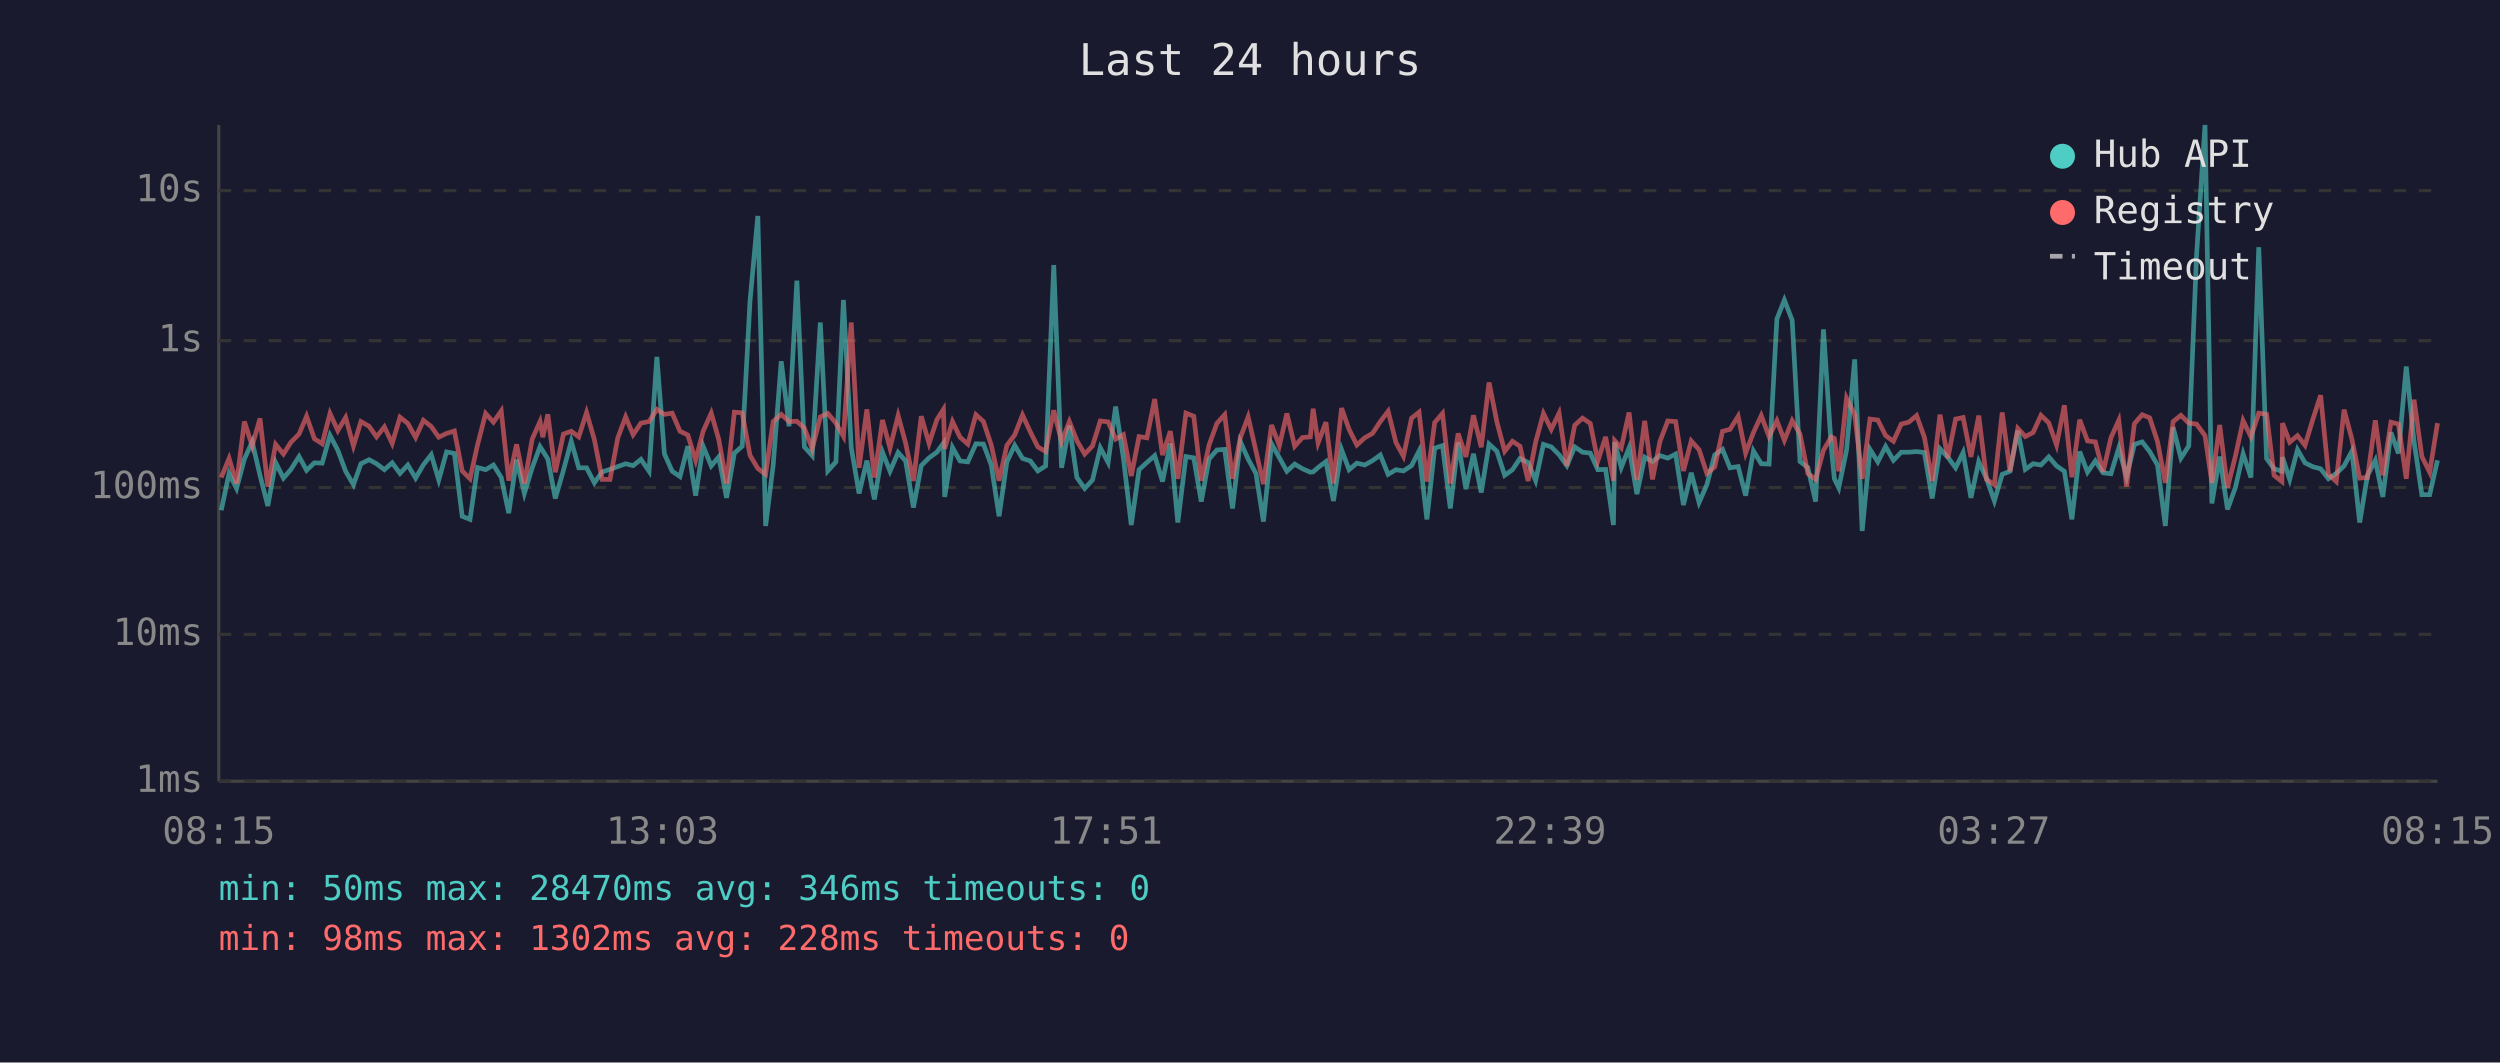
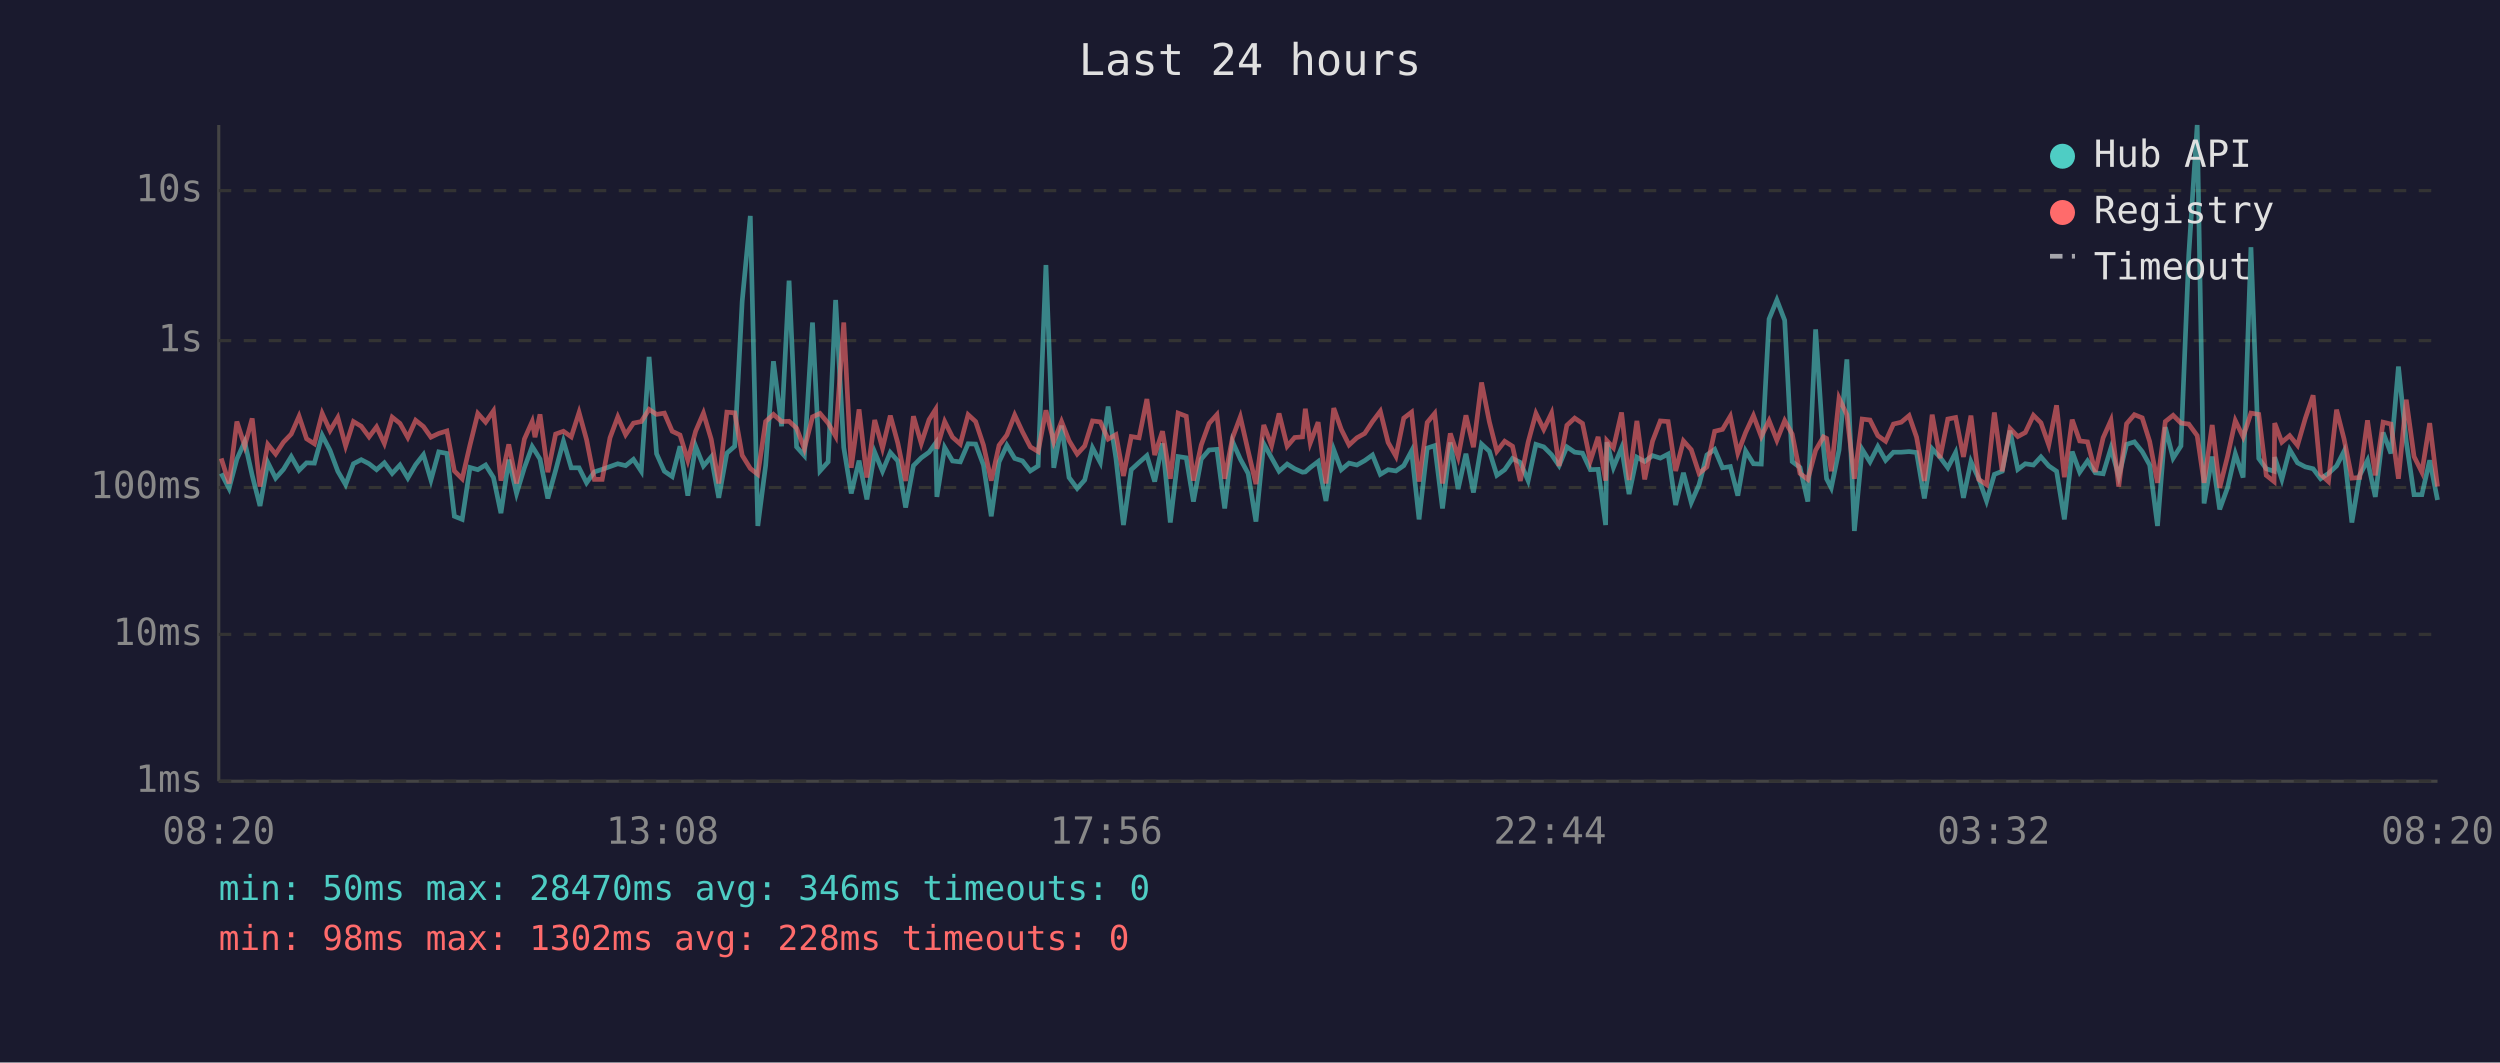
<svg xmlns="http://www.w3.org/2000/svg" viewBox="0 0 800 340" font-family="monospace" font-size="12">
  <rect width="800" height="340" fill="#1a1a2e" />
  <text x="400" y="24" fill="#e0e0e0" font-size="14" text-anchor="middle">Last 24 hours</text>
  <line x1="70" y1="40" x2="70" y2="250" stroke="#444" stroke-width="1" />
  <line x1="70" y1="250" x2="780" y2="250" stroke="#444" stroke-width="1" />
  <line x1="70" y1="250" x2="780" y2="250" stroke="#333" stroke-width="1" stroke-dasharray="4" />
  <text x="65" y="250" fill="#888" text-anchor="end" dominant-baseline="middle">1ms</text>
  <line x1="70" y1="203" x2="780" y2="203" stroke="#333" stroke-width="1" stroke-dasharray="4" />
  <text x="65" y="203" fill="#888" text-anchor="end" dominant-baseline="middle">10ms</text>
  <line x1="70" y1="156" x2="780" y2="156" stroke="#333" stroke-width="1" stroke-dasharray="4" />
  <text x="65" y="156" fill="#888" text-anchor="end" dominant-baseline="middle">100ms</text>
  <line x1="70" y1="109" x2="780" y2="109" stroke="#333" stroke-width="1" stroke-dasharray="4" />
  <text x="65" y="109" fill="#888" text-anchor="end" dominant-baseline="middle">1s</text>
  <line x1="70" y1="61" x2="780" y2="61" stroke="#333" stroke-width="1" stroke-dasharray="4" />
  <text x="65" y="61" fill="#888" text-anchor="end" dominant-baseline="middle">10s</text>
-   <text x="70" y="270" fill="#888" text-anchor="middle">08:15</text>
-   <text x="212" y="270" fill="#888" text-anchor="middle">13:03</text>
-   <text x="354" y="270" fill="#888" text-anchor="middle">17:51</text>
-   <text x="496" y="270" fill="#888" text-anchor="middle">22:39</text>
-   <text x="638" y="270" fill="#888" text-anchor="middle">03:27</text>
-   <text x="780" y="270" fill="#888" text-anchor="middle">08:15</text>
-   <polyline points="70.8,163.3 73.3,151.5 75.7,156.3 78.2,146.9 80.7,141.4 83.2,152.1 85.7,161.9 88.2,148.0 90.7,153.0 93.1,150.2 95.7,146.1 98.1,150.5 100.6,148.1 103.1,148.2 105.6,139.3 108.1,144.1 110.6,150.8 113.1,155.1 115.5,148.4 118.1,147.1 120.5,148.4 123.0,150.3 125.5,148.1 128.0,151.5 130.5,148.8 133.0,153.0 135.5,148.7 138.0,145.5 140.4,153.6 142.9,144.6 145.4,145.1 147.9,165.2 150.4,166.2 152.8,149.6 155.4,150.3 157.9,148.8 160.4,152.8 162.8,164.2 165.3,147.1 167.8,157.9 170.3,149.7 172.8,142.9 173.7,144.3 175.3,146.9 177.7,159.5 180.3,150.5 182.8,141.2 185.2,149.7 187.7,149.7 190.2,154.5 192.7,151.0 195.2,150.2 197.7,149.3 200.2,148.4 202.6,149.0 205.1,147.0 207.7,150.8 210.2,114.2 212.6,145.2 215.1,150.8 217.6,152.5 220.1,142.8 222.6,158.6 225.0,142.8 227.6,149.1 230.0,146.2 232.5,159.3 235.0,145.0 237.5,142.8 240.0,96.4 242.5,69.1 245.0,168.3 247.4,149.0 250.0,115.6 252.5,136.4 255.0,89.8 257.4,143.0 259.9,145.8 262.5,103.2 264.9,150.7 267.5,147.8 269.9,96.0 272.4,143.2 274.9,157.9 277.4,147.4 279.8,159.8 282.4,144.7 284.8,150.8 287.4,144.8 289.8,147.5 292.3,162.4 294.8,149.0 297.3,146.5 299.8,144.7 301.9,141.8 302.3,159.0 304.8,143.2 307.2,147.5 309.7,147.8 312.3,142.0 314.7,142.1 317.2,148.8 319.7,165.2 322.2,147.8 324.7,142.5 327.2,146.7 329.7,147.5 332.1,150.7 334.6,149.1 337.2,84.8 339.7,149.7 342.2,136.2 344.6,152.8 347.1,156.3 349.6,153.6 352.1,143.3 354.6,148.0 357.0,130.1 359.5,146.7 362.0,168.0 364.5,150.3 367.0,148.0 369.5,145.8 372.0,154.1 374.5,141.9 376.9,167.2 379.5,146.1 382.0,146.5 384.4,160.5 386.9,146.9 389.4,144.0 391.9,143.8 394.4,162.7 396.9,141.3 399.4,146.9 401.9,151.5 404.3,166.9 406.9,142.0 409.4,146.5 411.8,150.8 414.3,148.5 416.8,150.0 419.3,151.1 420.2,151.0 421.8,149.6 424.3,147.7 426.7,160.3 429.3,143.9 431.7,150.3 434.2,148.2 436.7,148.8 439.2,147.4 441.7,145.6 444.2,151.8 446.7,150.3 449.1,150.7 451.7,149.0 454.1,144.3 456.6,166.2 459.1,143.4 461.6,142.6 464.1,162.7 466.6,141.6 469.1,156.5 471.5,145.2 474.0,157.6 476.5,142.1 479.0,144.4 481.5,152.1 484.0,150.3 486.4,146.7 489.0,148.0 491.4,153.8 493.9,142.2 496.4,143.0 498.9,145.5 501.4,149.0 503.9,143.0 506.4,144.7 508.9,145.0 511.3,150.3 513.8,150.2 516.3,168.0 516.7,141.5 518.8,149.6 521.3,143.3 523.8,158.1 526.3,146.3 528.8,147.7 531.2,145.8 533.7,146.6 536.2,145.3 538.7,161.6 541.2,151.3 543.7,160.8 546.2,155.1 548.7,145.6 551.2,143.8 553.6,149.7 556.2,149.3 558.6,158.6 561.1,144.3 563.6,148.4 566.1,148.5 568.6,102.1 571.0,96.0 573.5,102.5 576.0,147.7 578.5,149.6 581.0,160.5 583.5,105.4 586.0,143.1 587.0,153.2 588.4,156.1 590.9,144.0 593.5,115.0 595.9,169.9 598.4,143.8 600.9,147.8 603.4,142.9 605.9,147.3 608.4,144.7 610.8,144.7 613.3,144.5 615.8,144.8 618.3,159.5 620.8,143.6 623.3,146.3 625.8,149.7 628.2,144.8 630.7,159.3 633.2,147.7 635.7,153.2 638.2,160.3 640.7,151.8 643.2,150.8 645.7,137.8 648.1,150.2 650.6,148.4 653.1,148.8 655.6,146.2 658.1,149.1 660.6,150.8 663.0,166.2 665.5,144.5 668.0,151.1 670.5,147.5 673.0,151.3 675.5,151.6 678.0,143.4 680.5,152.5 683.0,142.2 685.5,141.4 687.9,144.5 690.4,148.8 692.9,168.3 695.4,136.7 697.9,146.6 700.4,142.7 702.9,81.6 705.6,40.0 707.8,161.1 710.3,146.1 712.8,163.0 715.3,156.1 717.8,145.2 720.3,152.8 722.8,79.1 725.3,146.7 727.7,150.0 730.2,150.8 730.4,146.3 732.7,153.4 735.2,143.9 737.6,148.1 740.2,149.4 742.6,150.0 745.1,153.2 747.6,151.5 750.1,149.1 752.6,144.4 755.1,167.2 757.6,152.1 760.1,147.3 762.5,159.0 765.1,138.4 767.5,145.1 770.0,117.3 772.5,141.3 775.0,158.3 777.5,158.3 780.0,147.3" fill="none" stroke="#4ecdc4" stroke-width="1.5" opacity="0.6" />
-   <polyline points="70.8,152.8 73.3,146.7 75.7,154.7 78.2,134.9 80.7,142.7 83.2,133.9 85.7,155.7 88.2,142.2 90.7,145.3 93.1,141.5 95.7,138.9 98.1,133.2 100.6,140.4 103.1,142.0 105.6,132.3 108.1,137.8 110.6,133.6 113.1,142.7 115.5,134.9 118.1,136.4 120.5,139.8 123.0,136.6 125.5,141.9 128.0,133.5 130.5,135.5 133.0,140.0 135.5,134.5 138.0,136.5 140.4,139.9 142.9,138.7 145.4,137.9 147.9,150.7 150.4,153.2 152.8,142.4 155.4,132.3 157.9,135.1 160.4,131.5 162.8,153.8 165.3,142.2 167.8,154.7 170.3,140.5 172.8,134.9 173.7,139.9 175.3,132.6 177.7,151.1 180.3,138.9 182.8,138.0 185.2,139.8 187.7,132.0 190.2,140.7 192.7,153.4 195.2,153.4 197.7,140.1 200.2,133.4 202.6,139.1 205.1,135.4 207.7,134.9 210.2,131.0 212.6,132.6 215.1,132.2 217.6,138.0 220.1,139.2 222.6,147.3 225.0,138.0 227.6,132.2 230.0,140.6 232.5,154.7 235.0,131.9 237.5,132.1 240.0,145.7 242.5,149.9 245.0,151.8 247.4,134.9 250.0,132.6 252.5,134.9 255.0,134.8 257.4,137.0 259.9,143.6 262.5,133.4 264.9,132.3 267.5,135.4 269.9,139.6 272.4,103.2 274.9,149.7 277.4,131.0 279.8,152.8 282.4,134.4 284.8,143.4 287.4,133.0 289.8,141.8 292.3,153.9 294.8,133.2 297.3,141.9 299.8,134.3 301.9,131.0 302.3,143.6 304.8,134.9 307.2,139.9 309.7,142.1 312.3,132.7 314.7,134.9 317.2,142.4 319.7,153.8 322.2,142.5 324.7,139.2 327.2,132.8 329.7,138.2 332.1,143.0 334.6,144.5 337.2,131.3 339.7,141.4 342.2,134.9 344.6,141.0 347.1,145.3 349.6,142.7 352.1,134.7 354.6,135.0 357.0,140.5 359.5,139.1 362.0,152.3 364.5,139.7 367.0,140.1 369.5,127.7 372.0,145.6 374.5,138.0 376.9,153.2 379.5,132.2 382.0,133.2 384.4,153.8 386.9,142.4 389.4,135.5 391.9,132.7 394.4,153.2 396.9,140.1 399.4,133.4 401.9,144.3 404.3,154.9 406.9,136.0 409.4,142.6 411.8,132.3 414.3,142.8 416.8,140.0 419.3,139.8 420.2,130.8 421.8,141.7 424.3,135.1 426.7,154.7 429.3,130.6 431.7,137.4 434.2,142.4 436.7,140.1 439.2,138.7 441.7,134.9 444.2,131.6 446.7,141.6 449.1,146.0 451.7,133.8 454.1,131.9 456.6,154.1 459.1,135.2 461.6,132.3 464.1,154.7 466.6,138.7 469.1,146.2 471.5,132.9 474.0,143.1 476.5,122.4 479.0,135.0 481.5,144.4 484.0,141.2 486.4,142.8 489.0,153.9 491.4,141.5 493.9,132.3 496.4,137.4 498.9,132.2 501.4,149.1 503.9,136.1 506.4,133.8 508.9,135.5 511.3,147.5 513.8,139.8 516.3,153.8 516.7,141.0 518.8,143.3 521.3,132.0 523.8,153.6 526.3,134.7 528.8,153.4 531.2,141.2 533.7,134.7 536.2,134.9 538.7,150.7 541.2,141.1 543.7,143.9 546.2,151.5 548.7,149.4 551.2,138.0 553.6,137.4 556.2,133.2 558.6,145.0 561.1,138.4 563.6,133.0 566.1,139.7 568.6,134.6 571.0,140.9 573.5,134.6 576.0,138.9 578.5,151.5 581.0,153.4 583.5,144.1 586.0,139.8 587.0,140.3 588.4,150.8 590.9,127.4 593.5,132.7 595.9,153.2 598.4,134.1 600.9,134.4 603.4,139.4 605.9,141.2 608.4,135.7 610.8,135.1 613.3,133.0 615.8,139.9 618.3,153.9 620.8,132.7 623.3,146.6 625.8,134.1 628.2,133.6 630.7,146.2 633.2,133.0 635.7,153.4 638.2,155.1 640.7,132.0 643.2,150.8 645.7,137.1 648.1,139.7 650.6,138.4 653.1,132.9 655.6,135.3 658.1,142.4 660.6,129.7 663.0,152.7 665.5,134.3 668.0,141.1 670.5,141.4 673.0,151.0 675.5,140.1 678.0,134.5 680.5,155.7 683.0,135.6 685.5,132.7 687.9,133.7 690.4,141.3 692.9,154.5 695.4,134.9 697.9,132.9 700.4,135.4 702.9,135.7 705.6,139.4 707.8,154.5 710.3,136.0 712.8,156.1 715.3,146.1 717.8,134.6 720.3,139.8 722.8,132.2 725.3,132.6 727.7,152.1 730.2,154.1 730.4,135.4 732.7,141.5 735.2,139.4 737.6,142.5 740.2,133.9 742.6,126.5 745.1,151.8 747.6,154.1 750.1,131.1 752.6,140.5 755.1,153.0 757.6,152.8 760.1,134.5 762.5,152.1 765.1,135.1 767.5,135.7 770.0,153.2 772.5,127.9 775.0,146.1 777.5,151.1 780.0,135.4" fill="none" stroke="#ff6b6b" stroke-width="1.5" opacity="0.6" />
+   <text x="70" y="270" fill="#888" text-anchor="middle">08:20</text>
+   <text x="212" y="270" fill="#888" text-anchor="middle">13:08</text>
+   <text x="354" y="270" fill="#888" text-anchor="middle">17:56</text>
+   <text x="496" y="270" fill="#888" text-anchor="middle">22:44</text>
+   <text x="638" y="270" fill="#888" text-anchor="middle">03:32</text>
+   <text x="780" y="270" fill="#888" text-anchor="middle">08:20</text>
+   <polyline points="70.8,151.5 73.3,156.3 75.8,146.9 78.3,141.4 80.7,152.1 83.2,161.9 85.7,148.0 88.2,153.0 90.7,150.2 93.2,146.1 95.7,150.5 98.1,148.1 100.6,148.2 103.1,139.3 105.6,144.1 108.1,150.8 110.6,155.1 113.1,148.4 115.6,147.1 118.1,148.4 120.5,150.3 123.0,148.1 125.5,151.5 128.0,148.8 130.5,153.0 133.0,148.7 135.5,145.5 137.9,153.6 140.4,144.6 143.0,145.1 145.4,165.2 147.9,166.2 150.4,149.6 152.9,150.3 155.4,148.8 157.9,152.8 160.3,164.2 162.8,147.1 165.3,157.9 167.8,149.7 170.3,142.9 171.2,144.3 172.8,146.9 175.3,159.5 177.8,150.5 180.3,141.2 182.8,149.7 185.3,149.7 187.7,154.5 190.2,151.0 192.7,150.2 195.2,149.3 197.7,148.4 200.2,149.0 202.7,147.0 205.2,150.8 207.7,114.2 210.1,145.2 212.6,150.8 215.1,152.5 217.6,142.8 220.1,158.6 222.6,142.8 225.1,149.1 227.6,146.2 230.0,159.3 232.6,145.0 235.1,142.8 237.5,96.4 240.1,69.1 242.5,168.3 245.0,149.0 247.5,115.6 250.1,136.4 252.5,89.8 254.9,143.0 257.4,145.8 260.0,103.2 262.4,150.7 265.0,147.8 267.4,96.0 270.0,143.2 272.4,157.9 274.9,147.4 277.4,159.8 279.9,144.7 282.4,150.8 284.9,144.8 287.3,147.5 289.8,162.4 292.3,149.0 294.8,146.5 297.3,144.7 299.4,141.8 299.8,159.0 302.3,143.2 304.8,147.5 307.3,147.8 309.8,142.0 312.2,142.1 314.7,148.8 317.2,165.2 319.7,147.8 322.2,142.5 324.7,146.7 327.2,147.5 329.7,150.7 332.2,149.1 334.7,84.8 337.2,149.7 339.7,136.2 342.1,152.8 344.7,156.3 347.1,153.6 349.6,143.3 352.1,148.0 354.6,130.1 357.1,146.7 359.5,168.0 362.0,150.3 364.5,148.0 367.0,145.8 369.5,154.1 372.0,141.9 374.5,167.2 377.0,146.1 379.6,146.5 381.9,160.5 384.4,146.9 386.9,144.0 389.4,143.8 391.9,162.7 394.4,141.3 396.9,146.9 399.4,151.5 401.9,166.9 404.4,142.0 406.9,146.5 409.3,150.8 411.9,148.5 414.3,150.0 416.8,151.1 417.7,151.0 419.3,149.6 421.8,147.7 424.3,160.3 426.8,143.9 429.2,150.3 431.7,148.2 434.2,148.8 436.7,147.4 439.2,145.6 441.7,151.8 444.2,150.3 446.7,150.7 449.2,149.0 451.7,144.3 454.1,166.2 456.7,143.4 459.1,142.6 461.6,162.7 464.1,141.6 466.6,156.5 469.1,145.2 471.5,157.6 474.1,142.1 476.6,144.4 479.0,152.1 481.5,150.3 484.0,146.7 486.5,148.0 489.0,153.8 491.5,142.2 494.0,143.0 496.5,145.5 498.9,149.0 501.4,143.0 503.9,144.7 506.4,145.0 508.9,150.3 511.4,150.2 513.8,168.0 514.2,141.5 516.3,149.6 518.9,143.3 521.3,158.1 523.8,146.3 526.3,147.7 528.8,145.8 531.3,146.6 533.8,145.3 536.2,161.6 538.7,151.3 541.2,160.8 543.7,155.1 546.2,145.6 548.7,143.8 551.2,149.7 553.7,149.3 556.1,158.6 558.6,144.3 561.1,148.4 563.6,148.5 566.1,102.1 568.6,96.0 571.1,102.5 573.5,147.7 576.0,149.6 578.5,160.5 581.0,105.4 583.5,143.1 584.5,153.2 586.0,156.1 588.5,144.0 591.0,115.0 593.4,169.9 595.9,143.8 598.4,147.8 600.9,142.9 603.4,147.3 605.9,144.7 608.4,144.7 610.9,144.5 613.3,144.8 615.8,159.5 618.3,143.6 620.8,146.3 623.3,149.7 625.8,144.8 628.3,159.3 630.7,147.7 633.2,153.2 635.7,160.3 638.2,151.8 640.7,150.8 643.2,137.8 645.7,150.2 648.1,148.4 650.7,148.8 653.1,146.2 655.6,149.1 658.1,150.8 660.6,166.2 663.1,144.5 665.5,151.1 668.0,147.5 670.5,151.3 673.0,151.6 675.5,143.4 678.0,152.5 680.5,142.2 683.0,141.4 685.5,144.5 687.9,148.8 690.4,168.3 692.9,136.7 695.4,146.6 697.9,142.7 700.4,81.6 703.1,40.0 705.3,161.1 707.9,146.1 710.3,163.0 712.8,156.1 715.3,145.2 717.8,152.8 720.3,79.1 722.8,146.7 725.2,150.0 727.7,150.8 727.9,146.3 730.2,153.4 732.7,143.9 735.2,148.1 737.7,149.4 740.2,150.0 742.6,153.2 745.1,151.5 747.7,149.1 750.1,144.4 752.6,167.2 755.1,152.1 757.6,147.3 760.1,159.0 762.6,138.4 765.1,145.1 767.5,117.3 770.0,141.3 772.5,158.3 775.0,158.3 777.5,147.3 780.0,160.0" fill="none" stroke="#4ecdc4" stroke-width="1.5" opacity="0.6" />
+   <polyline points="70.8,146.7 73.3,154.7 75.8,134.9 78.3,142.7 80.7,133.9 83.2,155.7 85.7,142.2 88.2,145.3 90.7,141.5 93.2,138.9 95.7,133.2 98.1,140.4 100.6,142.0 103.1,132.3 105.6,137.8 108.1,133.6 110.6,142.7 113.1,134.9 115.6,136.4 118.1,139.8 120.5,136.6 123.0,141.9 125.5,133.5 128.0,135.5 130.5,140.0 133.0,134.5 135.5,136.5 137.9,139.9 140.4,138.7 143.0,137.9 145.4,150.7 147.9,153.2 150.4,142.4 152.9,132.3 155.4,135.1 157.9,131.5 160.3,153.8 162.8,142.2 165.3,154.7 167.8,140.5 170.3,134.9 171.2,139.9 172.8,132.6 175.3,151.1 177.8,138.9 180.3,138.0 182.8,139.8 185.3,132.0 187.7,140.7 190.2,153.4 192.7,153.4 195.2,140.1 197.7,133.4 200.2,139.1 202.7,135.4 205.2,134.9 207.7,131.0 210.1,132.6 212.6,132.2 215.1,138.0 217.6,139.2 220.1,147.3 222.6,138.0 225.1,132.2 227.6,140.6 230.0,154.7 232.6,131.9 235.1,132.1 237.5,145.7 240.1,149.9 242.5,151.8 245.0,134.9 247.5,132.6 250.1,134.9 252.5,134.8 254.9,137.0 257.4,143.6 260.0,133.4 262.4,132.3 265.0,135.4 267.4,139.6 270.0,103.2 272.4,149.7 274.9,131.0 277.4,152.8 279.9,134.4 282.4,143.4 284.9,133.0 287.3,141.8 289.8,153.9 292.3,133.2 294.8,141.9 297.3,134.3 299.4,131.0 299.8,143.6 302.3,134.9 304.8,139.9 307.3,142.1 309.8,132.7 312.2,134.9 314.7,142.4 317.2,153.8 319.7,142.5 322.2,139.2 324.7,132.8 327.2,138.2 329.7,143.0 332.2,144.5 334.7,131.3 337.2,141.4 339.7,134.9 342.1,141.0 344.7,145.3 347.1,142.7 349.6,134.7 352.1,135.0 354.6,140.5 357.1,139.1 359.5,152.3 362.0,139.7 364.5,140.1 367.0,127.7 369.5,145.6 372.0,138.0 374.5,153.2 377.0,132.2 379.6,133.2 381.9,153.8 384.4,142.4 386.9,135.5 389.4,132.7 391.9,153.2 394.4,140.1 396.9,133.4 399.4,144.3 401.9,154.9 404.4,136.0 406.9,142.6 409.3,132.3 411.9,142.8 414.3,140.0 416.8,139.8 417.7,130.8 419.3,141.7 421.8,135.1 424.3,154.7 426.8,130.6 429.2,137.4 431.7,142.4 434.2,140.1 436.7,138.7 439.2,134.9 441.7,131.6 444.2,141.6 446.7,146.0 449.2,133.8 451.7,131.9 454.1,154.1 456.7,135.2 459.1,132.3 461.6,154.7 464.1,138.7 466.6,146.2 469.1,132.9 471.5,143.1 474.1,122.4 476.6,135.0 479.0,144.4 481.5,141.2 484.0,142.8 486.5,153.9 489.0,141.5 491.5,132.3 494.0,137.4 496.5,132.2 498.9,149.1 501.4,136.1 503.9,133.8 506.4,135.5 508.9,147.5 511.4,139.8 513.8,153.8 514.2,141.0 516.3,143.3 518.9,132.0 521.3,153.6 523.8,134.7 526.3,153.4 528.8,141.2 531.3,134.7 533.8,134.9 536.2,150.7 538.7,141.1 541.2,143.9 543.7,151.5 546.2,149.4 548.7,138.0 551.2,137.4 553.7,133.2 556.1,145.0 558.6,138.4 561.1,133.0 563.6,139.7 566.1,134.6 568.6,140.9 571.1,134.6 573.5,138.9 576.0,151.5 578.5,153.4 581.0,144.1 583.5,139.8 584.5,140.3 586.0,150.8 588.5,127.4 591.0,132.7 593.4,153.2 595.9,134.1 598.4,134.4 600.9,139.4 603.4,141.2 605.9,135.7 608.4,135.1 610.9,133.0 613.3,139.9 615.8,153.9 618.3,132.7 620.8,146.6 623.3,134.1 625.8,133.6 628.3,146.2 630.7,133.0 633.2,153.4 635.7,155.1 638.2,132.0 640.7,150.8 643.2,137.1 645.7,139.7 648.1,138.4 650.7,132.9 653.1,135.3 655.6,142.4 658.1,129.7 660.6,152.7 663.1,134.3 665.5,141.1 668.0,141.4 670.5,151.0 673.0,140.1 675.5,134.5 678.0,155.7 680.5,135.6 683.0,132.7 685.5,133.7 687.9,141.3 690.4,154.5 692.9,134.9 695.4,132.9 697.9,135.4 700.4,135.7 703.1,139.4 705.3,154.5 707.9,136.0 710.3,156.1 712.8,146.1 715.3,134.6 717.8,139.8 720.3,132.2 722.8,132.6 725.2,152.1 727.7,154.1 727.9,135.4 730.2,141.5 732.7,139.4 735.2,142.5 737.7,133.9 740.2,126.5 742.6,151.8 745.1,154.1 747.7,131.1 750.1,140.5 752.6,153.0 755.1,152.8 757.6,134.5 760.1,152.1 762.6,135.1 765.1,135.7 767.5,153.2 770.0,127.9 772.5,146.1 775.0,151.1 777.5,135.4 780.0,155.7" fill="none" stroke="#ff6b6b" stroke-width="1.5" opacity="0.6" />
  <circle cx="660" cy="50" r="4" fill="#4ecdc4" />
  <text x="670" y="50" fill="#e0e0e0" dominant-baseline="middle">Hub API</text>
  <circle cx="660" cy="68" r="4" fill="#ff6b6b" />
  <text x="670" y="68" fill="#e0e0e0" dominant-baseline="middle">Registry</text>
  <line x1="656" y1="82" x2="664" y2="82" stroke="#e0e0e0" stroke-width="1.5" stroke-dasharray="4,3" opacity="0.7" />
  <text x="670" y="86" fill="#e0e0e0" dominant-baseline="middle">Timeout</text>
  <text x="70" y="288" fill="#4ecdc4" font-size="11">min: 50ms  max: 28470ms  avg: 346ms  timeouts: 0</text>
  <text x="70" y="304" fill="#ff6b6b" font-size="11">min: 98ms  max: 1302ms  avg: 228ms  timeouts: 0</text>
</svg>
